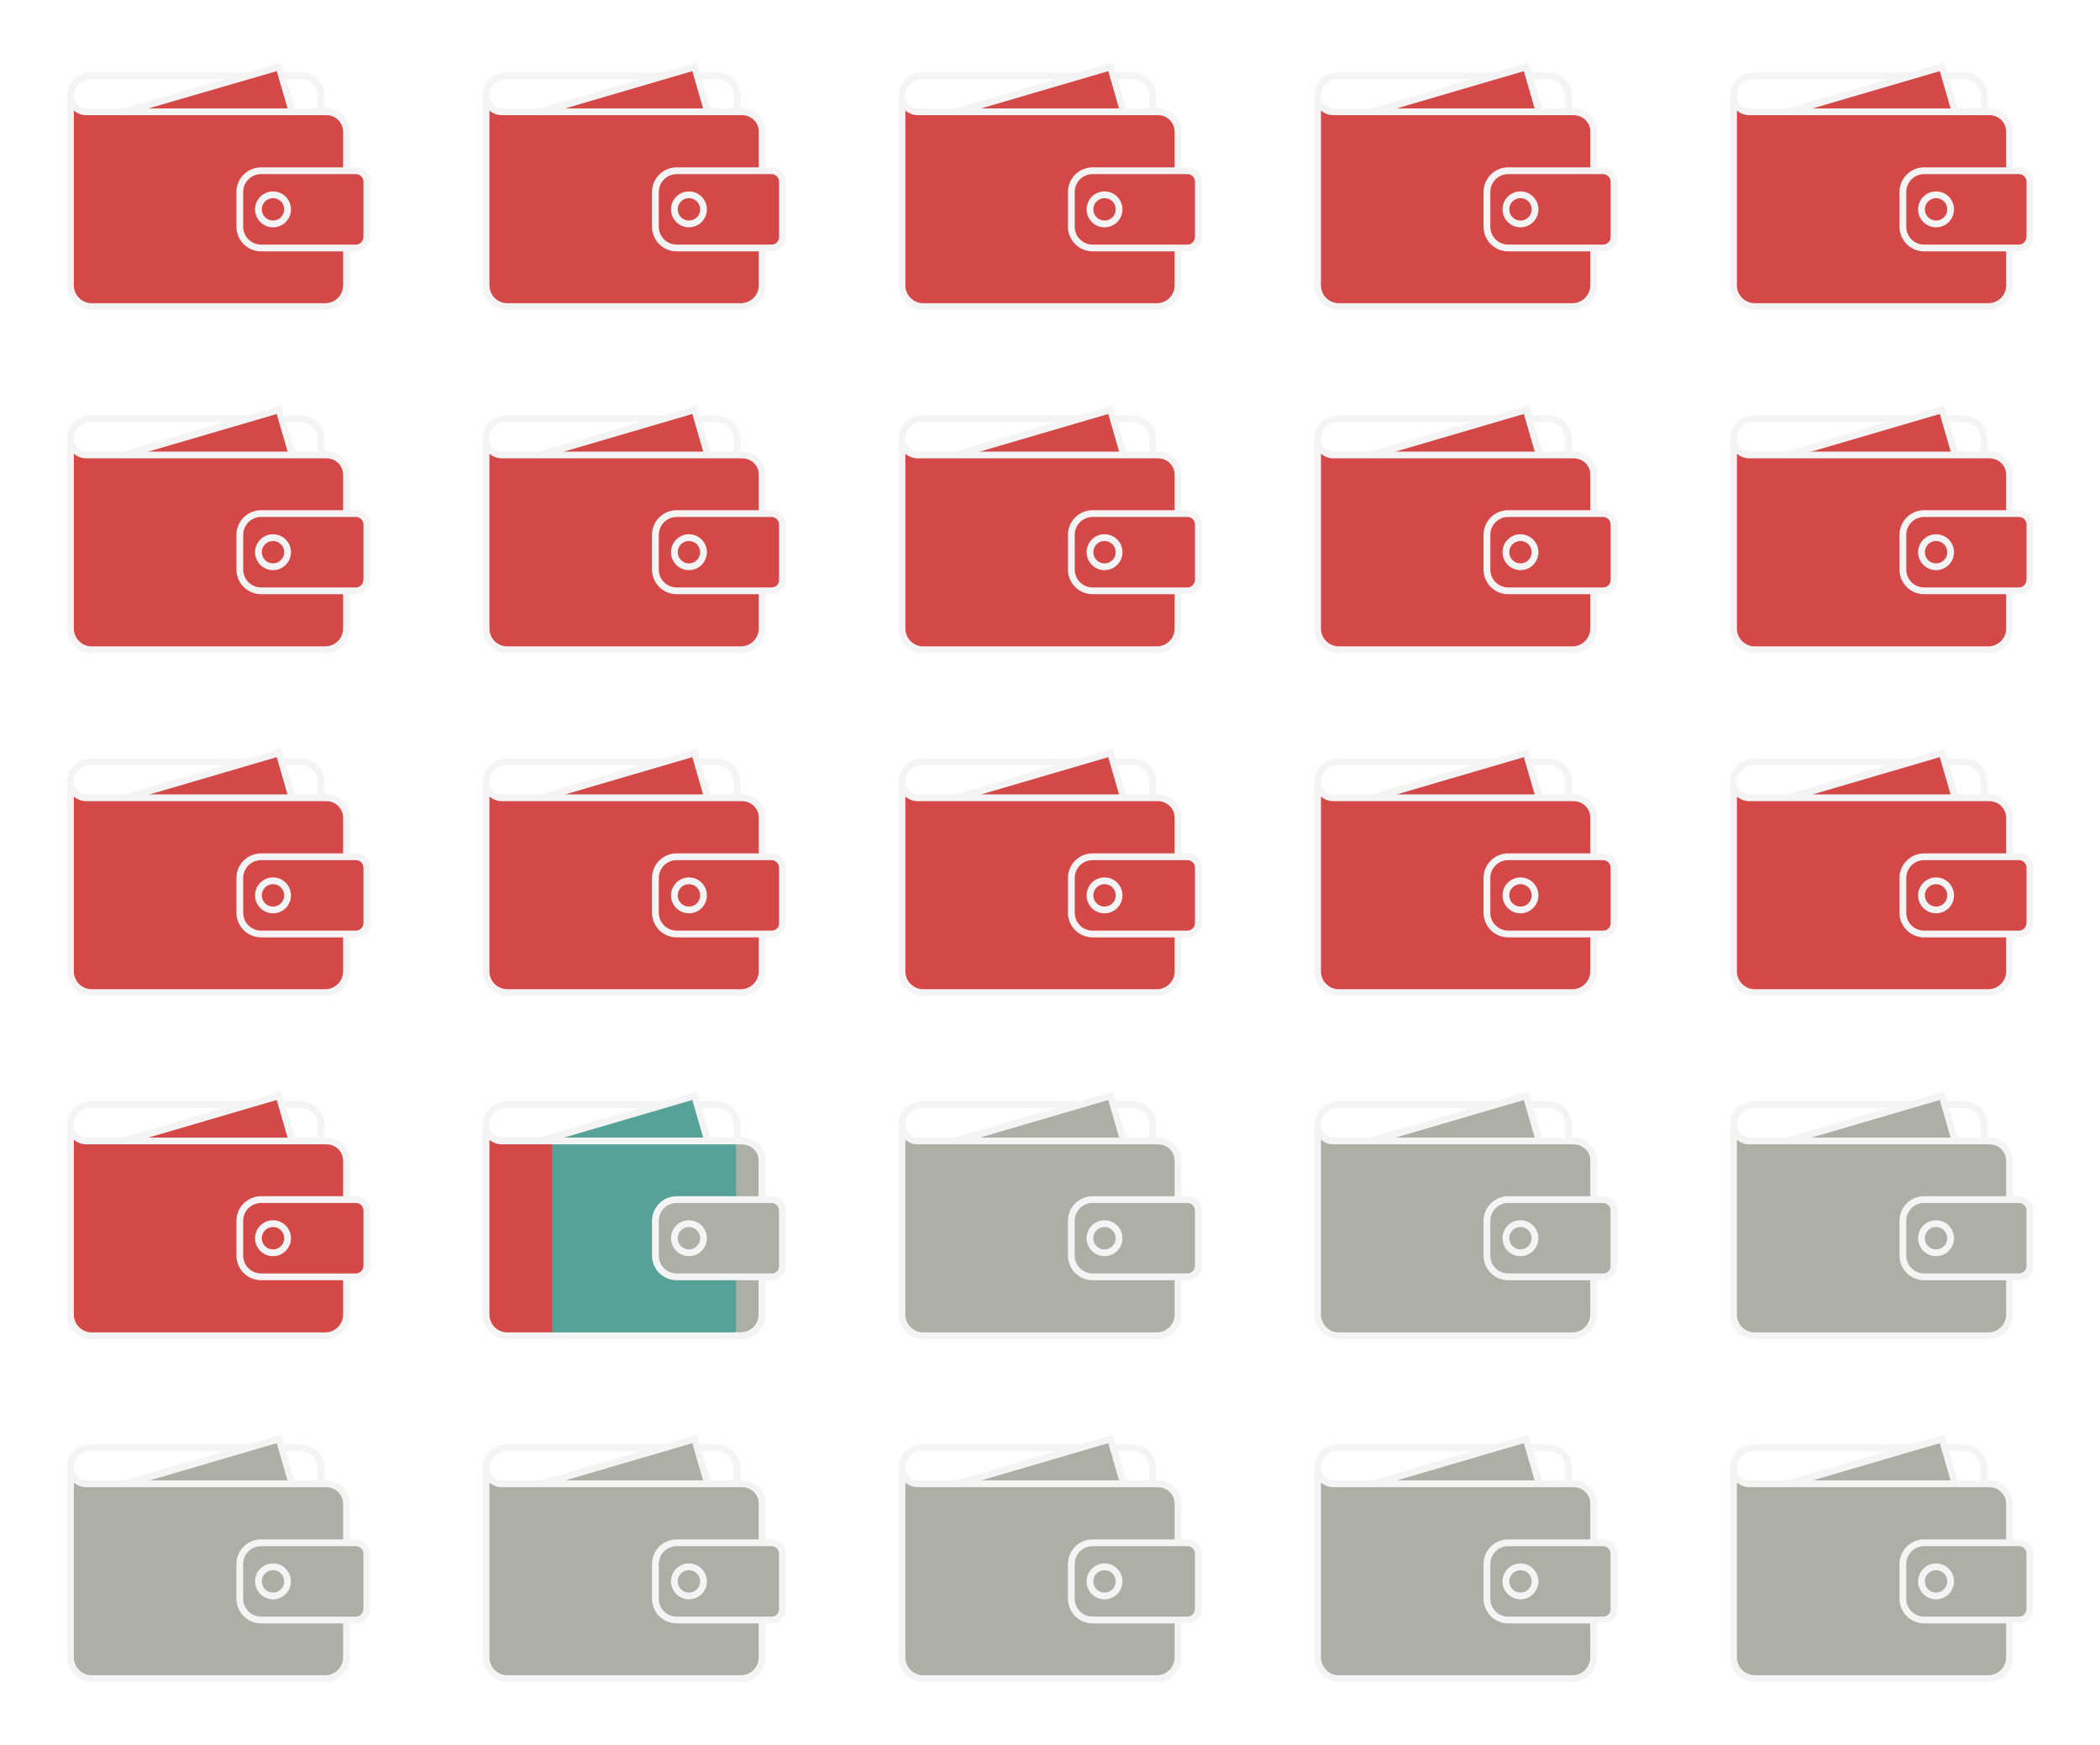
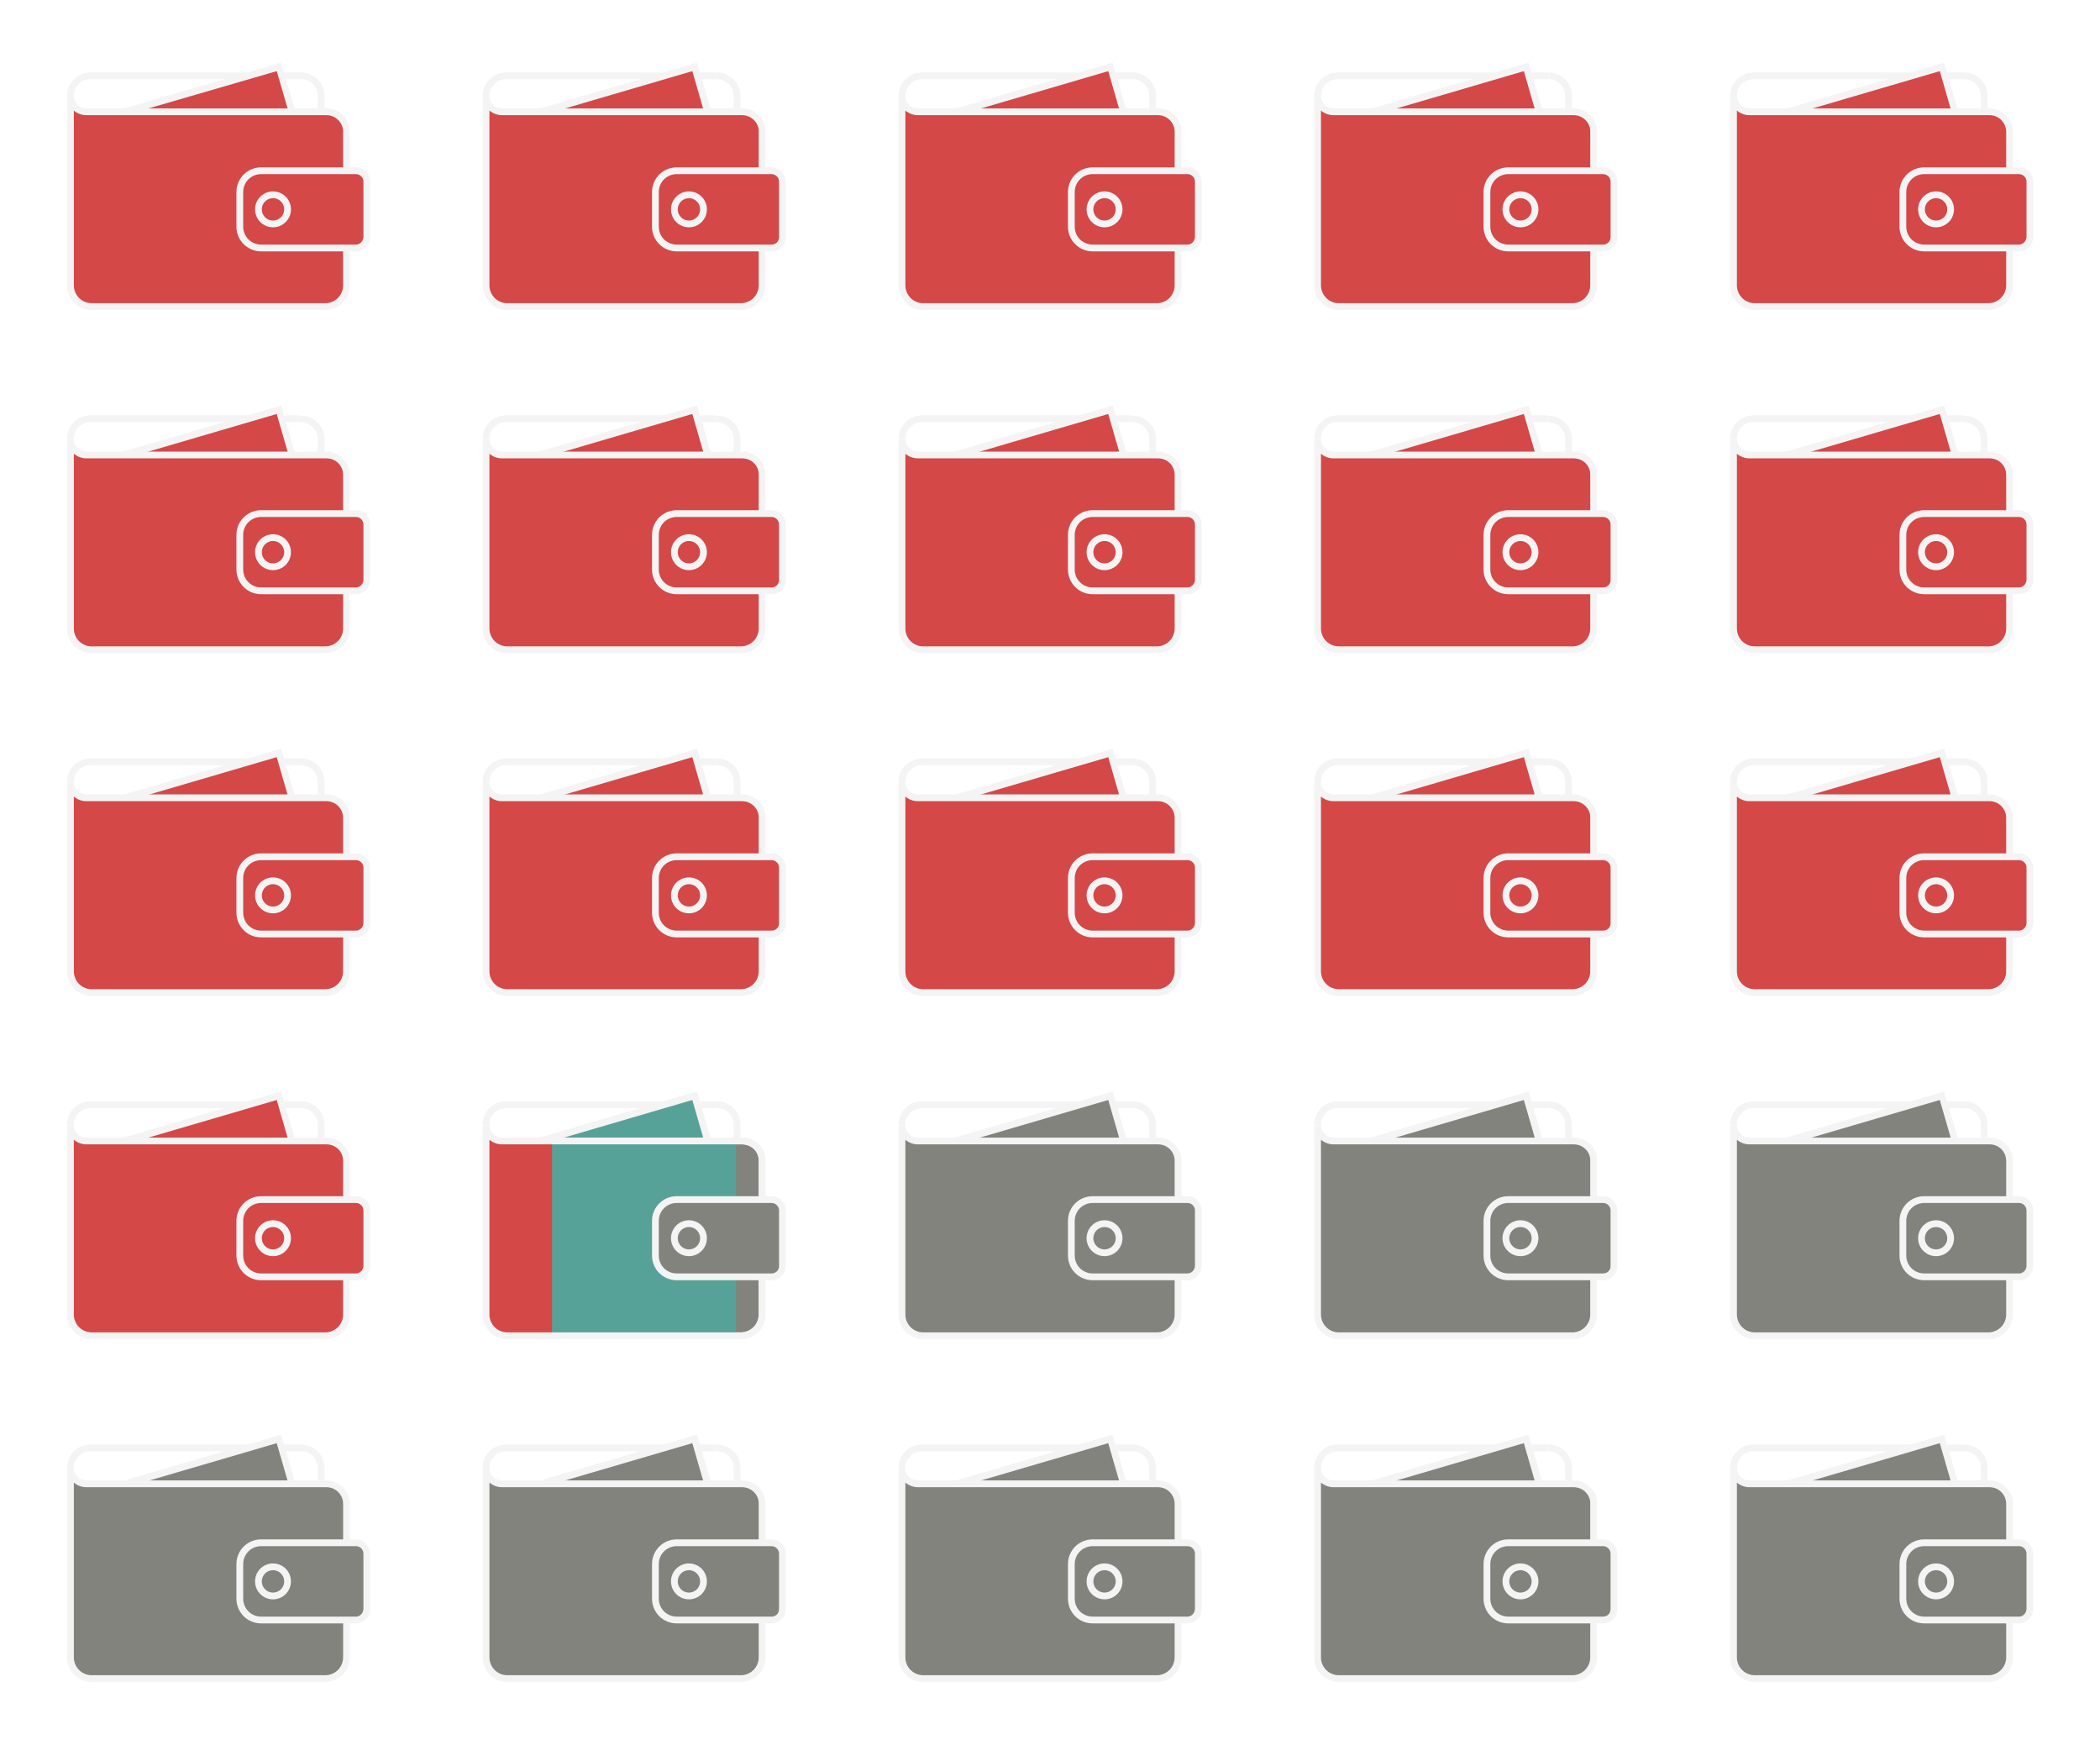
<svg xmlns="http://www.w3.org/2000/svg" version="1.1" id="Layer_1" x="0px" y="0px" viewBox="0 0 620 515" style="enable-background:new 0 0 620 515;" xml:space="preserve">
  <style type="text/css">
		.st0 {
			fill: none;
			stroke: #F4F4F4;
			stroke-width: 2;
			stroke-miterlimit: 10;
		}

		.st1 {
			fill: #D44848;
		}

		.st2 {
			fill: #F4F4F4;
		}

		.st3 {
			fill: #D44848;
			stroke: #F4F4F4;
			stroke-width: 2;
			stroke-miterlimit: 10;
		}

		.st4 {
			fill: #57A298;
		}

		.st5 {
- 			fill: #ADAEA5;
+ 			fill: #82837c;
			stroke: #F4F4F4;
			stroke-width: 2;
			stroke-miterlimit: 10;
		}

		.st6 {
- 			fill: #ADAEA5;
+ 			fill: #82837c;
		}
	</style>
  <g>
    <g>
      <g>
        <g>
          <g>
            <path class="st0" d="M27.1,22.4h-0.4c-3.3,0-5.9,2.6-5.9,5.9c0,0.1,0,0.1,0,0.2 M94.8,33v-4.7c0-3.3-2.6-5.9-5.9-5.9        M27.1,22.4h61.8" />
            <g>
              <polygon class="st1" points="33.4,34 82.3,19.7 86.5,34       " />
              <path class="st2" d="M81.7,21L85.2,33H40.4L81.7,21 M83,18.5L26.4,35h61.4L83,18.5L83,18.5z" />
            </g>
            <path class="st3" d="M96.4,33H25.5c-2.5,0-4.6-2-4.7-4.5c0,0.1,0,0.1,0,0.2v55.5c0,3.5,2.8,6.3,6.3,6.3H96       c3.5,0,6.3-2.8,6.3-6.3V38.9C102.3,35.7,99.7,33,96.4,33z" />
            <path class="st3" d="M105.1,73.2h-28c-3.5,0-6.3-2.8-6.3-6.3V56.7c0-3.5,2.8-6.3,6.3-6.3h28c1.7,0,3.2,1.4,3.2,3.2V70       C108.2,71.8,106.8,73.2,105.1,73.2z" />
            <circle class="st3" cx="80.6" cy="61.8" r="4.3" />
          </g>
          <g>
            <path class="st0" d="M149.8,22.4h-0.4c-3.3,0-5.9,2.6-5.9,5.9c0,0.1,0,0.1,0,0.2 M217.6,33v-4.7c0-3.3-2.6-5.9-5.9-5.9        M149.8,22.4h61.8" />
            <g>
              <polygon class="st1" points="156.2,34 205.1,19.7 209.3,34       " />
              <path class="st2" d="M204.4,21l3.5,12.1h-44.8L204.4,21 M205.8,18.5L149.2,35h61.4L205.8,18.5L205.8,18.5z" />
            </g>
            <path class="st3" d="M219.1,33h-70.9c-2.5,0-4.6-2-4.7-4.5c0,0.1,0,0.1,0,0.2v55.5c0,3.5,2.8,6.3,6.3,6.3h68.9       c3.5,0,6.3-2.8,6.3-6.3V38.9C225.1,35.7,222.4,33,219.1,33z" />
            <path class="st3" d="M227.8,73.2h-28c-3.5,0-6.3-2.8-6.3-6.3V56.7c0-3.5,2.8-6.3,6.3-6.3h28c1.7,0,3.2,1.4,3.2,3.2V70       C231,71.8,229.6,73.2,227.8,73.2z" />
            <circle class="st3" cx="203.4" cy="61.8" r="4.3" />
          </g>
          <g>
            <path class="st0" d="M272.6,22.4h-0.4c-3.3,0-5.9,2.6-5.9,5.9c0,0.1,0,0.1,0,0.2 M340.3,33v-4.7c0-3.3-2.6-5.9-5.9-5.9        M272.6,22.4h61.8" />
            <g>
              <polygon class="st1" points="278.9,34 327.8,19.7 332,34       " />
              <path class="st2" d="M327.2,21l3.5,12.1h-44.8L327.2,21 M328.5,18.5L271.9,35h61.4L328.5,18.5L328.5,18.5z" />
            </g>
            <path class="st3" d="M341.9,33H271c-2.5,0-4.6-2-4.7-4.5c0,0.1,0,0.1,0,0.2v55.5c0,3.5,2.8,6.3,6.3,6.3h68.9       c3.5,0,6.3-2.8,6.3-6.3V38.9C347.8,35.7,345.2,33,341.9,33z" />
            <path class="st3" d="M350.6,73.2h-28c-3.5,0-6.3-2.8-6.3-6.3V56.7c0-3.5,2.8-6.3,6.3-6.3h28c1.7,0,3.2,1.4,3.2,3.2V70       C353.7,71.8,352.3,73.2,350.6,73.2z" />
            <circle class="st3" cx="326.1" cy="61.8" r="4.3" />
          </g>
          <g>
            <path class="st0" d="M395.3,22.4h-0.4c-3.3,0-5.9,2.6-5.9,5.9c0,0.1,0,0.1,0,0.2 M463.1,33v-4.7c0-3.3-2.6-5.9-5.9-5.9        M395.3,22.4h61.8" />
            <g>
              <polygon class="st1" points="401.7,34 450.6,19.7 454.8,34       " />
              <path class="st2" d="M449.9,21l3.5,12.1h-44.8L449.9,21 M451.3,18.5L394.7,35h61.4L451.3,18.5L451.3,18.5z" />
            </g>
            <path class="st3" d="M464.6,33h-70.9c-2.5,0-4.6-2-4.7-4.5c0,0.1,0,0.1,0,0.2v55.5c0,3.5,2.8,6.3,6.3,6.3h68.9       c3.5,0,6.3-2.8,6.3-6.3V38.9C470.6,35.7,467.9,33,464.6,33z" />
            <path class="st3" d="M473.3,73.2h-28c-3.5,0-6.3-2.8-6.3-6.3V56.7c0-3.5,2.8-6.3,6.3-6.3h28c1.7,0,3.2,1.4,3.2,3.2V70       C476.5,71.8,475.1,73.2,473.3,73.2z" />
            <circle class="st3" cx="448.9" cy="61.8" r="4.3" />
          </g>
          <g>
            <path class="st0" d="M518.1,22.4h-0.4c-3.3,0-5.9,2.6-5.9,5.9c0,0.1,0,0.1,0,0.2 M585.8,33v-4.7c0-3.3-2.6-5.9-5.9-5.9        M518.1,22.4h61.8" />
            <g>
              <polygon class="st1" points="524.4,34 573.3,19.7 577.5,34       " />
              <path class="st2" d="M572.7,21l3.5,12.1h-44.8L572.7,21 M574,18.5L517.4,35h61.4L574,18.5L574,18.5z" />
            </g>
            <path class="st3" d="M587.4,33h-70.9c-2.5,0-4.6-2-4.7-4.5c0,0.1,0,0.1,0,0.2v55.5c0,3.5,2.8,6.3,6.3,6.3H587       c3.5,0,6.3-2.8,6.3-6.3V38.9C593.3,35.7,590.7,33,587.4,33z" />
            <path class="st3" d="M596.1,73.2h-28c-3.5,0-6.3-2.8-6.3-6.3V56.7c0-3.5,2.8-6.3,6.3-6.3h28c1.7,0,3.2,1.4,3.2,3.2V70       C599.2,71.8,597.8,73.2,596.1,73.2z" />
            <circle class="st3" cx="571.6" cy="61.8" r="4.3" />
          </g>
          <g>
            <path class="st0" d="M27.1,123.6h-0.4c-3.3,0-5.9,2.6-5.9,5.9c0,0.1,0,0.1,0,0.2 M94.8,134.3v-4.7c0-3.3-2.6-5.9-5.9-5.9        M27.1,123.6h61.8" />
            <g>
              <polygon class="st1" points="33.4,135.3 82.3,121 86.5,135.3       " />
              <path class="st2" d="M81.7,122.2l3.5,12.1H40.4L81.7,122.2 M83,119.7l-56.6,16.5h61.4L83,119.7L83,119.7z" />
            </g>
            <path class="st3" d="M96.4,134.3H25.5c-2.5,0-4.6-2-4.7-4.5c0,0.1,0,0.1,0,0.2v55.5c0,3.5,2.8,6.3,6.3,6.3H96       c3.5,0,6.3-2.8,6.3-6.3v-45.3C102.3,136.9,99.7,134.3,96.4,134.3z" />
            <path class="st3" d="M105.1,174.4h-28c-3.5,0-6.3-2.8-6.3-6.3v-10.2c0-3.5,2.8-6.3,6.3-6.3h28c1.7,0,3.2,1.4,3.2,3.2v16.5       C108.2,173,106.8,174.4,105.1,174.4z" />
            <circle class="st3" cx="80.6" cy="163" r="4.3" />
          </g>
          <g>
            <path class="st0" d="M149.8,123.6h-0.4c-3.3,0-5.9,2.6-5.9,5.9c0,0.1,0,0.1,0,0.2 M217.6,134.3v-4.7c0-3.3-2.6-5.9-5.9-5.9        M149.8,123.6h61.8" />
            <g>
              <polygon class="st1" points="156.2,135.3 205.1,121 209.3,135.3       " />
              <path class="st2" d="M204.4,122.2l3.5,12.1h-44.8L204.4,122.2 M205.8,119.7l-56.6,16.5h61.4L205.8,119.7L205.8,119.7z" />
            </g>
            <path class="st3" d="M219.1,134.3h-70.9c-2.5,0-4.6-2-4.7-4.5c0,0.1,0,0.1,0,0.2v55.5c0,3.5,2.8,6.3,6.3,6.3h68.9       c3.5,0,6.3-2.8,6.3-6.3v-45.3C225.1,136.9,222.4,134.3,219.1,134.3z" />
            <path class="st3" d="M227.8,174.4h-28c-3.5,0-6.3-2.8-6.3-6.3v-10.2c0-3.5,2.8-6.3,6.3-6.3h28c1.7,0,3.2,1.4,3.2,3.2v16.5       C231,173,229.6,174.4,227.8,174.4z" />
            <circle class="st3" cx="203.4" cy="163" r="4.3" />
          </g>
          <g>
            <path class="st0" d="M272.6,123.6h-0.4c-3.3,0-5.9,2.6-5.9,5.9c0,0.1,0,0.1,0,0.2 M340.3,134.3v-4.7c0-3.3-2.6-5.9-5.9-5.9        M272.6,123.6h61.8" />
            <g>
              <polygon class="st1" points="278.9,135.3 327.8,121 332,135.3       " />
              <path class="st2" d="M327.2,122.2l3.5,12.1h-44.8L327.2,122.2 M328.5,119.7l-56.6,16.5h61.4L328.5,119.7L328.5,119.7z" />
            </g>
            <path class="st3" d="M341.9,134.3H271c-2.5,0-4.6-2-4.7-4.5c0,0.1,0,0.1,0,0.2v55.5c0,3.5,2.8,6.3,6.3,6.3h68.9       c3.5,0,6.3-2.8,6.3-6.3v-45.3C347.8,136.9,345.2,134.3,341.9,134.3z" />
            <path class="st3" d="M350.6,174.4h-28c-3.5,0-6.3-2.8-6.3-6.3v-10.2c0-3.5,2.8-6.3,6.3-6.3h28c1.7,0,3.2,1.4,3.2,3.2v16.5       C353.7,173,352.3,174.4,350.6,174.4z" />
            <circle class="st3" cx="326.1" cy="163" r="4.3" />
          </g>
          <g>
            <path class="st0" d="M395.3,123.6h-0.4c-3.3,0-5.9,2.6-5.9,5.9c0,0.1,0,0.1,0,0.2 M463.1,134.3v-4.7c0-3.3-2.6-5.9-5.9-5.9        M395.3,123.6h61.8" />
            <g>
              <polygon class="st1" points="401.7,135.3 450.6,121 454.8,135.3       " />
              <path class="st2" d="M449.9,122.2l3.5,12.1h-44.8L449.9,122.2 M451.3,119.7l-56.6,16.5h61.4L451.3,119.7L451.3,119.7z" />
            </g>
            <path class="st3" d="M464.6,134.3h-70.9c-2.5,0-4.6-2-4.7-4.5c0,0.1,0,0.1,0,0.2v55.5c0,3.5,2.8,6.3,6.3,6.3h68.9       c3.5,0,6.3-2.8,6.3-6.3v-45.3C470.6,136.9,467.9,134.3,464.6,134.3z" />
            <path class="st3" d="M473.3,174.4h-28c-3.5,0-6.3-2.8-6.3-6.3v-10.2c0-3.5,2.8-6.3,6.3-6.3h28c1.7,0,3.2,1.4,3.2,3.2v16.5       C476.5,173,475.1,174.4,473.3,174.4z" />
            <circle class="st3" cx="448.9" cy="163" r="4.3" />
          </g>
          <g>
            <path class="st0" d="M518.1,123.6h-0.4c-3.3,0-5.9,2.6-5.9,5.9c0,0.1,0,0.1,0,0.2 M585.8,134.3v-4.7c0-3.3-2.6-5.9-5.9-5.9        M518.1,123.6h61.8" />
            <g>
              <polygon class="st1" points="524.4,135.3 573.3,121 577.5,135.3       " />
              <path class="st2" d="M572.7,122.2l3.5,12.1h-44.8L572.7,122.2 M574,119.7l-56.6,16.5h61.4L574,119.7L574,119.7z" />
            </g>
            <path class="st3" d="M587.4,134.3h-70.9c-2.5,0-4.6-2-4.7-4.5c0,0.1,0,0.1,0,0.2v55.5c0,3.5,2.8,6.3,6.3,6.3H587       c3.5,0,6.3-2.8,6.3-6.3v-45.3C593.3,136.9,590.7,134.3,587.4,134.3z" />
            <path class="st3" d="M596.1,174.4h-28c-3.5,0-6.3-2.8-6.3-6.3v-10.2c0-3.5,2.8-6.3,6.3-6.3h28c1.7,0,3.2,1.4,3.2,3.2v16.5       C599.2,173,597.8,174.4,596.1,174.4z" />
            <circle class="st3" cx="571.6" cy="163" r="4.3" />
          </g>
          <g>
            <path class="st0" d="M27.1,224.9h-0.4c-3.3,0-5.9,2.6-5.9,5.9c0,0.1,0,0.1,0,0.2 M94.8,235.5v-4.7c0-3.3-2.6-5.9-5.9-5.9        M27.1,224.9h61.8" />
            <g>
              <polygon class="st1" points="33.4,236.5 82.3,222.2 86.5,236.5       " />
              <path class="st2" d="M81.7,223.5l3.5,12.1H40.4L81.7,223.5 M83,221l-56.6,16.5h61.4L83,221L83,221z" />
            </g>
            <path class="st3" d="M96.4,235.5H25.5c-2.5,0-4.6-2-4.7-4.5c0,0.1,0,0.1,0,0.2v55.5c0,3.5,2.8,6.3,6.3,6.3H96       c3.5,0,6.3-2.8,6.3-6.3v-45.3C102.3,238.2,99.7,235.5,96.4,235.5z" />
            <path class="st3" d="M105.1,275.7h-28c-3.5,0-6.3-2.8-6.3-6.3v-10.2c0-3.5,2.8-6.3,6.3-6.3h28c1.7,0,3.2,1.4,3.2,3.2v16.5       C108.2,274.3,106.8,275.7,105.1,275.7z" />
            <circle class="st3" cx="80.6" cy="264.3" r="4.3" />
          </g>
          <g>
            <path class="st0" d="M149.8,224.9h-0.4c-3.3,0-5.9,2.6-5.9,5.9c0,0.1,0,0.1,0,0.2 M217.6,235.5v-4.7c0-3.3-2.6-5.9-5.9-5.9        M149.8,224.9h61.8" />
            <g>
              <polygon class="st1" points="156.2,236.5 205.1,222.2 209.3,236.5       " />
              <path class="st2" d="M204.4,223.5l3.5,12.1h-44.8L204.4,223.5 M205.8,221l-56.6,16.5h61.4L205.8,221L205.8,221z" />
            </g>
            <path class="st3" d="M219.1,235.5h-70.9c-2.5,0-4.6-2-4.7-4.5c0,0.1,0,0.1,0,0.2v55.5c0,3.5,2.8,6.3,6.3,6.3h68.9       c3.5,0,6.3-2.8,6.3-6.3v-45.3C225.1,238.2,222.4,235.5,219.1,235.5z" />
            <path class="st3" d="M227.8,275.7h-28c-3.5,0-6.3-2.8-6.3-6.3v-10.2c0-3.5,2.8-6.3,6.3-6.3h28c1.7,0,3.2,1.4,3.2,3.2v16.5       C231,274.3,229.6,275.7,227.8,275.7z" />
            <circle class="st3" cx="203.4" cy="264.3" r="4.3" />
          </g>
          <g>
            <path class="st0" d="M272.6,224.9h-0.4c-3.3,0-5.9,2.6-5.9,5.9c0,0.1,0,0.1,0,0.2 M340.3,235.5v-4.7c0-3.3-2.6-5.9-5.9-5.9        M272.6,224.9h61.8" />
            <g>
              <polygon class="st1" points="278.9,236.5 327.8,222.2 332,236.5       " />
              <path class="st2" d="M327.2,223.5l3.5,12.1h-44.8L327.2,223.5 M328.5,221l-56.6,16.5h61.4L328.5,221L328.5,221z" />
            </g>
            <path class="st3" d="M341.9,235.5H271c-2.5,0-4.6-2-4.7-4.5c0,0.1,0,0.1,0,0.2v55.5c0,3.5,2.8,6.3,6.3,6.3h68.9       c3.5,0,6.3-2.8,6.3-6.3v-45.3C347.8,238.2,345.2,235.5,341.9,235.5z" />
            <path class="st3" d="M350.6,275.7h-28c-3.5,0-6.3-2.8-6.3-6.3v-10.2c0-3.5,2.8-6.3,6.3-6.3h28c1.7,0,3.2,1.4,3.2,3.2v16.5       C353.7,274.3,352.3,275.7,350.6,275.7z" />
            <circle class="st3" cx="326.1" cy="264.3" r="4.3" />
          </g>
          <g>
            <path class="st0" d="M395.3,224.9h-0.4c-3.3,0-5.9,2.6-5.9,5.9c0,0.1,0,0.1,0,0.2 M463.1,235.5v-4.7c0-3.3-2.6-5.9-5.9-5.9        M395.3,224.9h61.8" />
            <g>
              <polygon class="st1" points="401.7,236.5 450.6,222.2 454.8,236.5       " />
              <path class="st2" d="M449.9,223.5l3.5,12.1h-44.8L449.9,223.5 M451.3,221l-56.6,16.5h61.4L451.3,221L451.3,221z" />
            </g>
            <path class="st3" d="M464.6,235.5h-70.9c-2.5,0-4.6-2-4.7-4.5c0,0.1,0,0.1,0,0.2v55.5c0,3.5,2.8,6.3,6.3,6.3h68.9       c3.5,0,6.3-2.8,6.3-6.3v-45.3C470.6,238.2,467.9,235.5,464.6,235.5z" />
            <path class="st3" d="M473.3,275.7h-28c-3.5,0-6.3-2.8-6.3-6.3v-10.2c0-3.5,2.8-6.3,6.3-6.3h28c1.7,0,3.2,1.4,3.2,3.2v16.5       C476.5,274.3,475.1,275.7,473.3,275.7z" />
            <circle class="st3" cx="448.9" cy="264.3" r="4.3" />
          </g>
          <g>
            <path class="st0" d="M518.1,224.9h-0.4c-3.3,0-5.9,2.6-5.9,5.9c0,0.1,0,0.1,0,0.2 M585.8,235.5v-4.7c0-3.3-2.6-5.9-5.9-5.9        M518.1,224.9h61.8" />
            <g>
              <polygon class="st1" points="524.4,236.5 573.3,222.2 577.5,236.5       " />
              <path class="st2" d="M572.7,223.5l3.5,12.1h-44.8L572.7,223.5 M574,221l-56.6,16.5h61.4L574,221L574,221z" />
            </g>
            <path class="st3" d="M587.4,235.5h-70.9c-2.5,0-4.6-2-4.7-4.5c0,0.1,0,0.1,0,0.2v55.5c0,3.5,2.8,6.3,6.3,6.3H587       c3.5,0,6.3-2.8,6.3-6.3v-45.3C593.3,238.2,590.7,235.5,587.4,235.5z" />
            <path class="st3" d="M596.1,275.7h-28c-3.5,0-6.3-2.8-6.3-6.3v-10.2c0-3.5,2.8-6.3,6.3-6.3h28c1.7,0,3.2,1.4,3.2,3.2v16.5       C599.2,274.3,597.8,275.7,596.1,275.7z" />
            <circle class="st3" cx="571.6" cy="264.3" r="4.3" />
          </g>
          <g>
            <path class="st0" d="M27.1,326.1h-0.4c-3.3,0-5.9,2.6-5.9,5.9c0,0.1,0,0.1,0,0.2 M94.8,336.8V332c0-3.3-2.6-5.9-5.9-5.9        M27.1,326.1h61.8" />
            <g>
              <polygon class="st1" points="33.4,337.8 82.3,323.5 86.5,337.8       " />
              <path class="st2" d="M81.7,324.7l3.5,12.1H40.4L81.7,324.7 M83,322.2l-56.6,16.5h61.4L83,322.2L83,322.2z" />
            </g>
            <path class="st3" d="M96.4,336.8H25.5c-2.5,0-4.6-2-4.7-4.5c0,0.1,0,0.1,0,0.2V388c0,3.5,2.8,6.3,6.3,6.3H96       c3.5,0,6.3-2.8,6.3-6.3v-45.3C102.3,339.4,99.7,336.8,96.4,336.8z" />
            <path class="st3" d="M105.1,376.9h-28c-3.5,0-6.3-2.8-6.3-6.3v-10.2c0-3.5,2.8-6.3,6.3-6.3h28c1.7,0,3.2,1.4,3.2,3.2v16.5       C108.2,375.5,106.8,376.9,105.1,376.9z" />
            <circle class="st3" cx="80.6" cy="365.5" r="4.3" />
          </g>
        </g>
        <g>
          <path class="st0" d="M149.8,326.1h-0.4c-3.3,0-5.9,2.6-5.9,5.9c0,0.1,0,0.1,0,0.2 M217.6,336.8V332c0-3.3-2.6-5.9-5.9-5.9       M149.8,326.1h61.8" />
          <g>
            <polygon class="st4" points="156.2,337.8 205.1,323.5 209.3,337.8      " />
            <path class="st2" d="M204.4,324.7l3.5,12.1h-44.8L204.4,324.7 M205.8,322.2l-56.6,16.5h61.4L205.8,322.2L205.8,322.2z" />
          </g>
          <path class="st5" d="M219.1,336.8h-70.9c-2.5,0-4.6-2-4.7-4.5c0,0.1,0,0.1,0,0.2V388c0,3.5,2.8,6.3,6.3,6.3h68.9      c3.5,0,6.3-2.8,6.3-6.3v-45.3C225.1,339.4,222.4,336.8,219.1,336.8z" />
          <rect x="162.8" y="336.4" class="st4" width="54.5" height="58" />
          <path class="st1" d="M163,394.9h-12.9c-3.3,0-6.1-2.7-6.1-6.1v-52.9h19V394.9z" />
          <path class="st0" d="M219.1,336.8h-70.9c-2.5,0-4.6-2-4.7-4.5c0,0.1,0,0.1,0,0.2V388c0,3.5,2.8,6.3,6.3,6.3h68.9      c3.5,0,6.3-2.8,6.3-6.3v-45.3C225.1,339.4,222.4,336.8,219.1,336.8z" />
          <path class="st5" d="M227.8,376.9h-28c-3.5,0-6.3-2.8-6.3-6.3v-10.2c0-3.5,2.8-6.3,6.3-6.3h28c1.7,0,3.2,1.4,3.2,3.2v16.5      C231,375.5,229.6,376.9,227.8,376.9z" />
          <circle class="st5" cx="203.4" cy="365.5" r="4.3" />
        </g>
        <g>
          <path class="st0" d="M272.6,326.1h-0.4c-3.3,0-5.9,2.6-5.9,5.9c0,0.1,0,0.1,0,0.2 M340.3,336.8V332c0-3.3-2.6-5.9-5.9-5.9       M272.6,326.1h61.8" />
          <g>
            <polygon class="st6" points="278.9,337.8 327.8,323.5 332,337.8      " />
            <path class="st2" d="M327.2,324.7l3.5,12.1h-44.8L327.2,324.7 M328.5,322.2l-56.6,16.5h61.4L328.5,322.2L328.5,322.2z" />
          </g>
          <path class="st5" d="M341.9,336.8H271c-2.5,0-4.6-2-4.7-4.5c0,0.1,0,0.1,0,0.2V388c0,3.5,2.8,6.3,6.3,6.3h68.9      c3.5,0,6.3-2.8,6.3-6.3v-45.3C347.8,339.4,345.2,336.8,341.9,336.8z" />
          <path class="st5" d="M350.6,376.9h-28c-3.5,0-6.3-2.8-6.3-6.3v-10.2c0-3.5,2.8-6.3,6.3-6.3h28c1.7,0,3.2,1.4,3.2,3.2v16.5      C353.7,375.5,352.3,376.9,350.6,376.9z" />
          <circle class="st5" cx="326.1" cy="365.5" r="4.3" />
        </g>
        <g>
          <path class="st0" d="M395.3,326.1h-0.4c-3.3,0-5.9,2.6-5.9,5.9c0,0.1,0,0.1,0,0.2 M463.1,336.8V332c0-3.3-2.6-5.9-5.9-5.9       M395.3,326.1h61.8" />
          <g>
            <polygon class="st6" points="401.7,337.8 450.6,323.5 454.8,337.8      " />
            <path class="st2" d="M449.9,324.7l3.5,12.1h-44.8L449.9,324.7 M451.3,322.2l-56.6,16.5h61.4L451.3,322.2L451.3,322.2z" />
          </g>
          <path class="st5" d="M464.6,336.8h-70.9c-2.5,0-4.6-2-4.7-4.5c0,0.1,0,0.1,0,0.2V388c0,3.5,2.8,6.3,6.3,6.3h68.9      c3.5,0,6.3-2.8,6.3-6.3v-45.3C470.6,339.4,467.9,336.8,464.6,336.8z" />
          <path class="st5" d="M473.3,376.9h-28c-3.5,0-6.3-2.8-6.3-6.3v-10.2c0-3.5,2.8-6.3,6.3-6.3h28c1.7,0,3.2,1.4,3.2,3.2v16.5      C476.5,375.5,475.1,376.9,473.3,376.9z" />
          <circle class="st5" cx="448.9" cy="365.5" r="4.3" />
        </g>
        <g>
          <path class="st0" d="M518.1,326.1h-0.4c-3.3,0-5.9,2.6-5.9,5.9c0,0.1,0,0.1,0,0.2 M585.8,336.8V332c0-3.3-2.6-5.9-5.9-5.9       M518.1,326.1h61.8" />
          <g>
            <polygon class="st6" points="524.4,337.8 573.3,323.5 577.5,337.8      " />
            <path class="st2" d="M572.7,324.7l3.5,12.1h-44.8L572.7,324.7 M574,322.2l-56.6,16.5h61.4L574,322.2L574,322.2z" />
          </g>
          <path class="st5" d="M587.4,336.8h-70.9c-2.5,0-4.6-2-4.7-4.5c0,0.1,0,0.1,0,0.2V388c0,3.5,2.8,6.3,6.3,6.3H587      c3.5,0,6.3-2.8,6.3-6.3v-45.3C593.3,339.4,590.7,336.8,587.4,336.8z" />
          <path class="st5" d="M596.1,376.9h-28c-3.5,0-6.3-2.8-6.3-6.3v-10.2c0-3.5,2.8-6.3,6.3-6.3h28c1.7,0,3.2,1.4,3.2,3.2v16.5      C599.2,375.5,597.8,376.9,596.1,376.9z" />
          <circle class="st5" cx="571.6" cy="365.5" r="4.3" />
        </g>
        <g>
          <path class="st0" d="M27.1,427.4h-0.4c-3.3,0-5.9,2.6-5.9,5.9c0,0.1,0,0.1,0,0.2 M94.8,438v-4.7c0-3.3-2.6-5.9-5.9-5.9       M27.1,427.4h61.8" />
          <g>
            <polygon class="st6" points="33.4,439 82.3,424.7 86.5,439      " />
            <path class="st2" d="M81.7,426l3.5,12.1H40.4L81.7,426 M83,423.5L26.4,440h61.4L83,423.5L83,423.5z" />
          </g>
          <path class="st5" d="M96.4,438H25.5c-2.5,0-4.6-2-4.7-4.5c0,0.1,0,0.1,0,0.2v55.5c0,3.5,2.8,6.3,6.3,6.3H96      c3.5,0,6.3-2.8,6.3-6.3v-45.3C102.3,440.7,99.7,438,96.4,438z" />
          <path class="st5" d="M105.1,478.2h-28c-3.5,0-6.3-2.8-6.3-6.3v-10.2c0-3.5,2.8-6.3,6.3-6.3h28c1.7,0,3.2,1.4,3.2,3.2V475      C108.2,476.8,106.8,478.2,105.1,478.2z" />
          <circle class="st5" cx="80.6" cy="466.8" r="4.3" />
        </g>
        <g>
          <path class="st0" d="M149.8,427.4h-0.4c-3.3,0-5.9,2.6-5.9,5.9c0,0.1,0,0.1,0,0.2 M217.6,438v-4.7c0-3.3-2.6-5.9-5.9-5.9       M149.8,427.4h61.8" />
          <g>
            <polygon class="st6" points="156.2,439 205.1,424.7 209.3,439      " />
            <path class="st2" d="M204.4,426l3.5,12.1h-44.8L204.4,426 M205.8,423.5L149.2,440h61.4L205.8,423.5L205.8,423.5z" />
          </g>
          <path class="st5" d="M219.1,438h-70.9c-2.5,0-4.6-2-4.7-4.5c0,0.1,0,0.1,0,0.2v55.5c0,3.5,2.8,6.3,6.3,6.3h68.9      c3.5,0,6.3-2.8,6.3-6.3v-45.3C225.1,440.7,222.4,438,219.1,438z" />
          <path class="st5" d="M227.8,478.2h-28c-3.5,0-6.3-2.8-6.3-6.3v-10.2c0-3.5,2.8-6.3,6.3-6.3h28c1.7,0,3.2,1.4,3.2,3.2V475      C231,476.8,229.6,478.2,227.8,478.2z" />
          <circle class="st5" cx="203.4" cy="466.8" r="4.3" />
        </g>
        <g>
          <path class="st0" d="M272.6,427.4h-0.4c-3.3,0-5.9,2.6-5.9,5.9c0,0.1,0,0.1,0,0.2 M340.3,438v-4.7c0-3.3-2.6-5.9-5.9-5.9       M272.6,427.4h61.8" />
          <g>
            <polygon class="st6" points="278.9,439 327.8,424.7 332,439      " />
            <path class="st2" d="M327.2,426l3.5,12.1h-44.8L327.2,426 M328.5,423.5L271.9,440h61.4L328.5,423.5L328.5,423.5z" />
          </g>
          <path class="st5" d="M341.9,438H271c-2.5,0-4.6-2-4.7-4.5c0,0.1,0,0.1,0,0.2v55.5c0,3.5,2.8,6.3,6.3,6.3h68.9      c3.5,0,6.3-2.8,6.3-6.3v-45.3C347.8,440.7,345.2,438,341.9,438z" />
          <path class="st5" d="M350.6,478.2h-28c-3.5,0-6.3-2.8-6.3-6.3v-10.2c0-3.5,2.8-6.3,6.3-6.3h28c1.7,0,3.2,1.4,3.2,3.2V475      C353.7,476.8,352.3,478.2,350.6,478.2z" />
          <circle class="st5" cx="326.1" cy="466.8" r="4.3" />
        </g>
        <g>
          <path class="st0" d="M395.3,427.4h-0.4c-3.3,0-5.9,2.6-5.9,5.9c0,0.1,0,0.1,0,0.2 M463.1,438v-4.7c0-3.3-2.6-5.9-5.9-5.9       M395.3,427.4h61.8" />
          <g>
            <polygon class="st6" points="401.7,439 450.6,424.7 454.8,439      " />
            <path class="st2" d="M449.9,426l3.5,12.1h-44.8L449.9,426 M451.3,423.5L394.7,440h61.4L451.3,423.5L451.3,423.5z" />
          </g>
          <path class="st5" d="M464.6,438h-70.9c-2.5,0-4.6-2-4.7-4.5c0,0.1,0,0.1,0,0.2v55.5c0,3.5,2.8,6.3,6.3,6.3h68.9      c3.5,0,6.3-2.8,6.3-6.3v-45.3C470.6,440.7,467.9,438,464.6,438z" />
          <path class="st5" d="M473.3,478.2h-28c-3.5,0-6.3-2.8-6.3-6.3v-10.2c0-3.5,2.8-6.3,6.3-6.3h28c1.7,0,3.2,1.4,3.2,3.2V475      C476.5,476.8,475.1,478.2,473.3,478.2z" />
          <circle class="st5" cx="448.9" cy="466.8" r="4.3" />
        </g>
        <g>
          <path class="st0" d="M518.1,427.4h-0.4c-3.3,0-5.9,2.6-5.9,5.9c0,0.1,0,0.1,0,0.2 M585.8,438v-4.7c0-3.3-2.6-5.9-5.9-5.9       M518.1,427.4h61.8" />
          <g>
            <polygon class="st6" points="524.4,439 573.3,424.7 577.5,439      " />
            <path class="st2" d="M572.7,426l3.5,12.1h-44.8L572.7,426 M574,423.5L517.4,440h61.4L574,423.5L574,423.5z" />
          </g>
          <path class="st5" d="M587.4,438h-70.9c-2.5,0-4.6-2-4.7-4.5c0,0.1,0,0.1,0,0.2v55.5c0,3.5,2.8,6.3,6.3,6.3H587      c3.5,0,6.3-2.8,6.3-6.3v-45.3C593.3,440.7,590.7,438,587.4,438z" />
          <path class="st5" d="M596.1,478.2h-28c-3.5,0-6.3-2.8-6.3-6.3v-10.2c0-3.5,2.8-6.3,6.3-6.3h28c1.7,0,3.2,1.4,3.2,3.2V475      C599.2,476.8,597.8,478.2,596.1,478.2z" />
          <circle class="st5" cx="571.6" cy="466.8" r="4.3" />
        </g>
      </g>
    </g>
  </g>
</svg>
